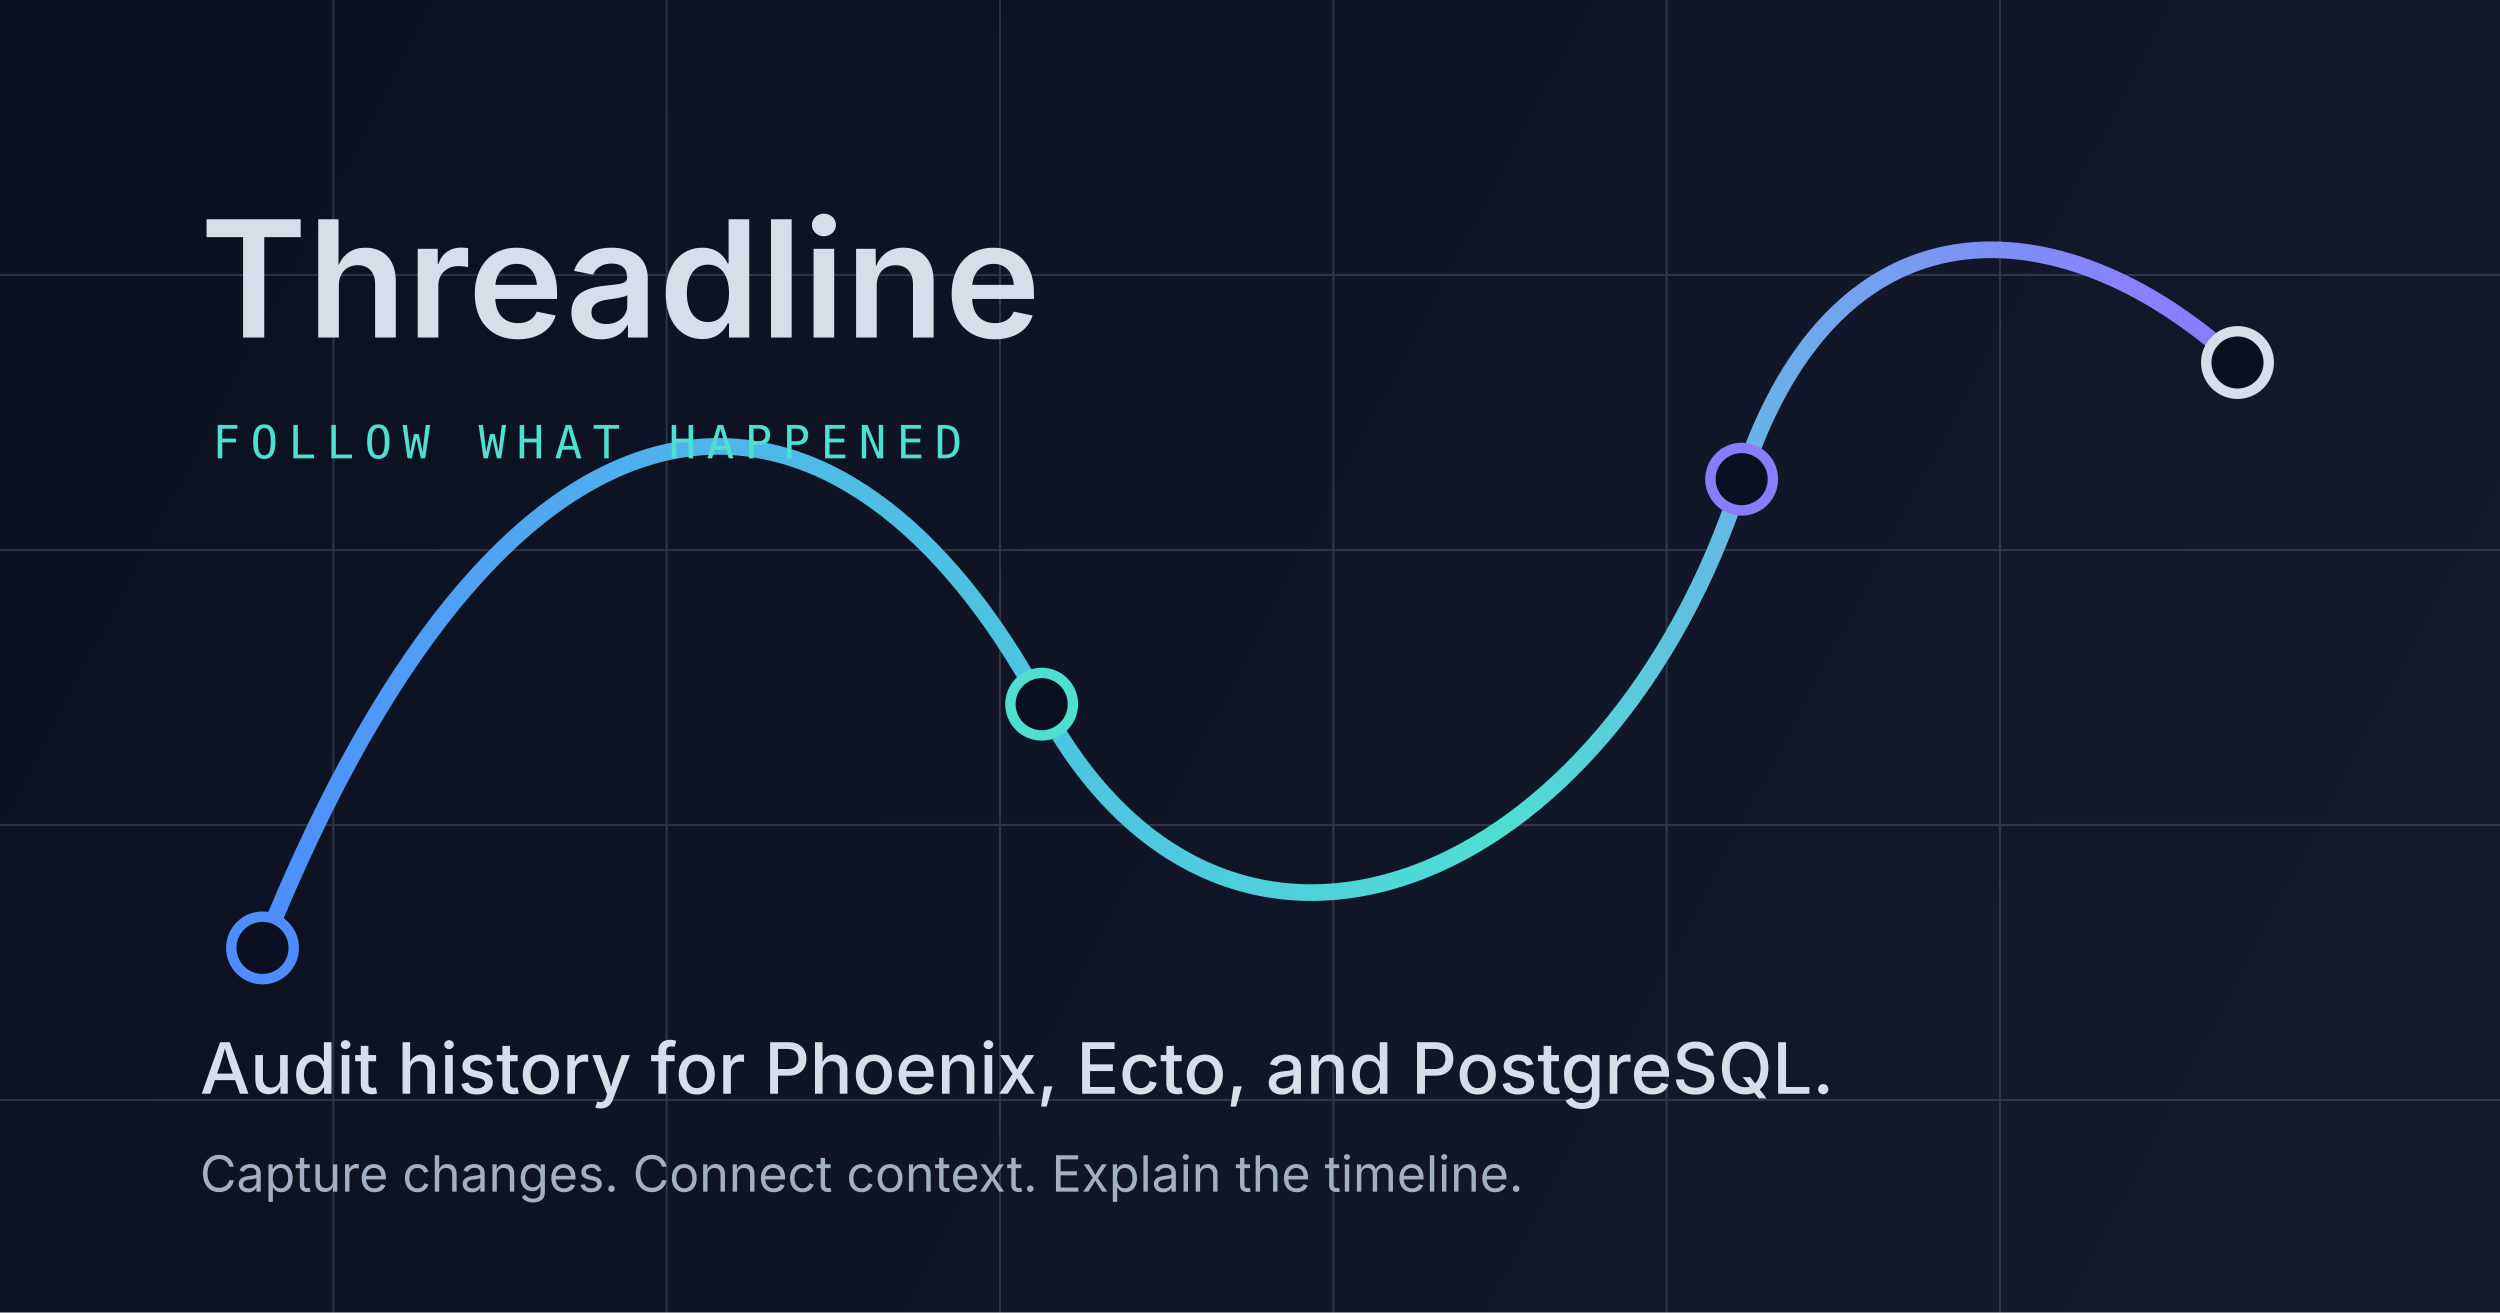
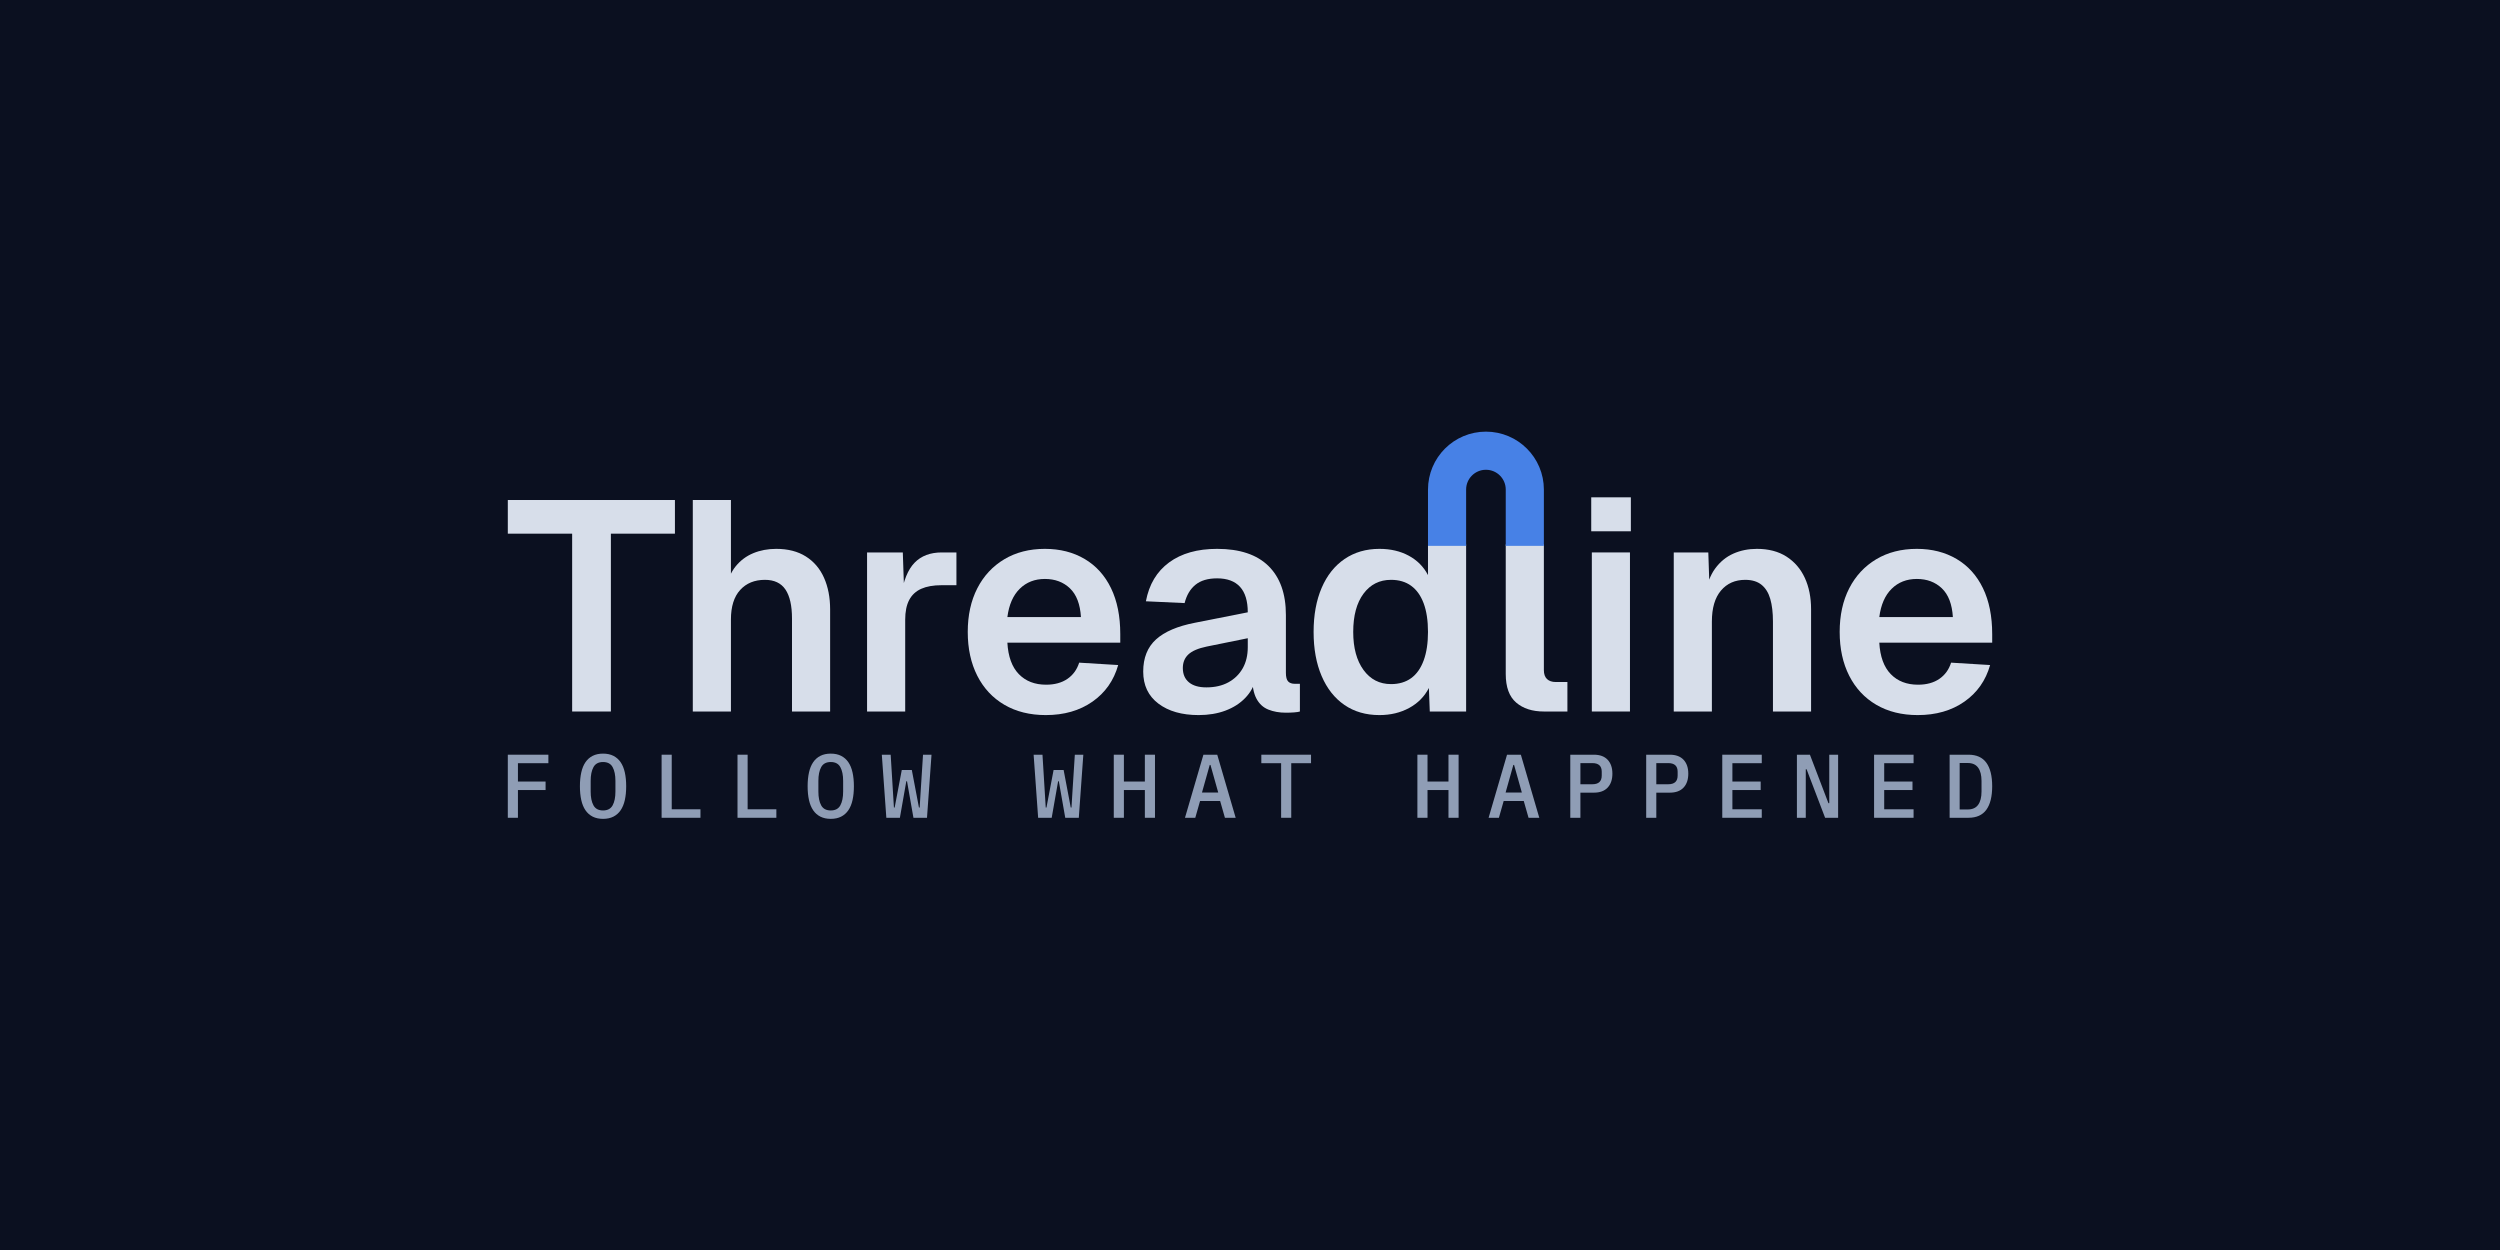
- <svg xmlns="http://www.w3.org/2000/svg" viewBox="0 0 1200 630" role="img" aria-labelledby="title desc">
-   <defs>
-     <linearGradient id="card-thread" x1="122" y1="459" x2="1052" y2="160" gradientUnits="userSpaceOnUse">
-       <stop stop-color="#4F8CFF" />
-       <stop offset=".6" stop-color="#4EDFD1" />
-       <stop offset="1" stop-color="#8A7CFF" />
-     </linearGradient>
-     <linearGradient id="card-bg" x1="0" y1="0" x2="1200" y2="630" gradientUnits="userSpaceOnUse">
-       <stop stop-color="#0B1020" />
-       <stop offset="1" stop-color="#141B2D" />
-     </linearGradient>
-   </defs>
-   <rect width="1200" height="630" fill="url(#card-bg)" />
-   <g opacity=".16" stroke="#D7DEEA" stroke-width="1">
-     <path d="M0 132H1200M0 264H1200M0 396H1200M0 528H1200" />
-     <path d="M160 0V630M320 0V630M480 0V630M640 0V630M800 0V630M960 0V630" />
+ <svg xmlns="http://www.w3.org/2000/svg" viewBox="0 0 1280 640" role="img" aria-label="Threadline — FOLLOW WHAT HAPPENED">
+   <path data-role="background" fill="#0B1020" d="M 0 0 H 1280 V 640 H 0 Z" />
+   <g transform="translate(258.32 211.01) scale(0.15252)">
+     <path data-glyph="T" fill="#D7DEEA" transform="translate(0 0)" d="M 227 1005 L 227 408 L 11 408 L 11 295 L 572 295 L 572 408 L 357 408 L 357 1005 Z" />
+     <path data-glyph="h" fill="#D7DEEA" transform="translate(562 0)" d="M 70 1005 L 70 295 L 198 295 L 198 593 L 182 593 Q 190 547 214 517.5 Q 238 488 273 473.5 Q 308 459 350 459 Q 409 459 449.5 484.5 Q 490 510 510.5 556 Q 531 602 531 662 L 531 1005 L 403 1005 L 403 693 Q 403 628 381 595.5 Q 359 563 312 563 Q 260 563 229 597 Q 198 631 198 696 L 198 1005 Z" />
+     <path data-glyph="r" fill="#D7DEEA" transform="translate(1147 0)" d="M 70 1005 L 70 471 L 190 471 L 195 619 L 184 617 Q 196 540 229.5 505.5 Q 263 471 321 471 L 370 471 L 370 581 L 320 581 Q 279 581 252 593 Q 225 605 211.5 630.5 Q 198 656 198 697 L 198 1005 Z" />
+     <path data-glyph="e" fill="#D7DEEA" transform="translate(1516 0)" d="M 301 1017 Q 221 1017 162 982.5 Q 103 948 71 885 Q 39 822 39 738 Q 39 654 71 591.5 Q 103 529 161.5 494 Q 220 459 298 459 Q 374 459 431.5 493 Q 489 527 520 591 Q 551 655 551 745 L 551 774 L 172 774 Q 176 844 210.5 879.5 Q 245 915 302 915 Q 345 915 373.5 895.5 Q 402 876 413 841 L 544 849 Q 522 927 457.5 972 Q 393 1017 301 1017 Z M 172 688 L 419 688 Q 415 623 382 591.5 Q 349 560 298 560 Q 247 560 213.5 593 Q 180 626 172 688 Z" />
+     <path data-glyph="a" fill="#D7DEEA" transform="translate(2105 0)" d="M 225 1017 Q 141 1017 90 978.5 Q 39 940 39 871 Q 39 802 82 763 Q 125 724 213 707 L 390 672 Q 390 615 364 586.5 Q 338 558 287 558 Q 241 558 214.5 579.5 Q 188 601 178 641 L 48 635 Q 64 550 126 504.5 Q 188 459 287 459 Q 401 459 459.5 516.5 Q 518 574 518 681 L 518 875 Q 518 896 525.5 904 Q 533 912 548 912 L 565 912 L 565 1005 Q 559 1007 545.5 1008 Q 532 1009 518 1009 Q 485 1009 459 998.5 Q 433 988 419 961.5 Q 405 935 405 889 L 416 897 Q 408 932 381.5 959.5 Q 355 987 315 1002 Q 275 1017 225 1017 Z M 251 924 Q 294 924 325 907 Q 356 890 373 860 Q 390 830 390 789 L 390 759 L 252 787 Q 209 796 190.5 813.5 Q 172 831 172 859 Q 172 890 192.5 907 Q 213 924 251 924 Z" />
+     <path data-glyph="d" fill="#D7DEEA" transform="translate(2677 0)" d="M 260 1017 Q 192 1017 142.5 983 Q 93 949 66 886 Q 39 823 39 738 Q 39 653 66 590 Q 93 527 143 493 Q 193 459 260 459 Q 316 459 358.5 482 Q 401 505 423 547 L 423 444 L 551 444 L 551 1005 L 429 1005 L 426 926 Q 404 969 360 993 Q 316 1017 260 1017 Z M 299 913 Q 339 913 366.5 893 Q 394 873 408.5 833.5 Q 423 794 423 738 Q 423 681 408.5 642 Q 394 603 366.5 583 Q 339 563 299 563 Q 241 563 206.5 609.5 Q 172 656 172 738 Q 172 818 206.5 865.5 Q 241 913 299 913 Z" />
+     <path data-glyph="l" fill="#D7DEEA" transform="translate(3291 0)" d="M 198 1005 Q 140 1005 105 975 Q 70 945 70 879 L 70 444 L 198 444 L 198 866 Q 198 886 208.5 896 Q 219 906 238 906 L 277 906 L 277 1005 Z" />
+     <path data-role="mark" fill="none" stroke="#4781E6" stroke-width="128" d="M 3164 449 V 260 A 130.5 130.5 0 0 1 3425 260 V 449" />
+     <path data-glyph="i" fill="#D7DEEA" transform="translate(3580 0)" d="M 70 1005 L 70 471 L 198 471 L 198 1005 Z M 68 400 L 68 286 L 201 286 L 201 400 Z" />
+     <path data-glyph="n" fill="#D7DEEA" transform="translate(3855 0)" d="M 70 1005 L 70 471 L 186 471 L 191 621 L 176 615 Q 184 559 209 525 Q 234 491 270 475 Q 306 459 349 459 Q 408 459 448.5 485 Q 489 511 510 556.5 Q 531 602 531 662 L 531 1005 L 403 1005 L 403 703 Q 403 658 394 627 Q 385 596 364.5 579.5 Q 344 563 310 563 Q 259 563 228.5 599 Q 198 635 198 703 L 198 1005 Z" />
+     <path data-glyph="e" fill="#D7DEEA" transform="translate(4443 0)" d="M 301 1017 Q 221 1017 162 982.5 Q 103 948 71 885 Q 39 822 39 738 Q 39 654 71 591.5 Q 103 529 161.5 494 Q 220 459 298 459 Q 374 459 431.5 493 Q 489 527 520 591 Q 551 655 551 745 L 551 774 L 172 774 Q 176 844 210.5 879.5 Q 245 915 302 915 Q 345 915 373.5 895.5 Q 402 876 413 841 L 544 849 Q 522 927 457.5 972 Q 393 1017 301 1017 Z M 172 688 L 419 688 Q 415 623 382 591.5 Q 349 560 298 560 Q 247 560 213.5 593 Q 180 626 172 688 Z" />
+     <g data-role="tagline" transform="translate(-15.09 1050.81) scale(0.30334)">
+       <path data-role="tagline" fill="#8F9DB5" transform="translate(0 0)" d="M 86 1025 L 86 327 L 535 327 L 535 421 L 198 421 L 198 624 L 504 624 L 504 718 L 198 718 L 198 1025 Z" />
+       <path data-role="tagline" fill="#8F9DB5" transform="translate(840 0)" d="M 300 1037 Q 234 1037 185.5 1012.5 Q 137 988 105.5 942 Q 74 896 59 829 Q 44 762 44 676 Q 44 591 59 523.5 Q 74 456 105.5 410 Q 137 364 185.5 339.5 Q 234 315 300 315 Q 366 315 414.5 339.5 Q 463 364 494.5 410 Q 526 456 541 523.5 Q 556 591 556 676 Q 556 762 541 829 Q 526 896 494.5 942 Q 463 988 414.5 1012.5 Q 366 1037 300 1037 Z M 300 944 Q 375 944 406 887.5 Q 437 831 437 734 L 437 617 Q 437 521 406 464.5 Q 375 408 300 408 Q 225 408 194 464.5 Q 163 521 163 617 L 163 735 Q 163 831 194 887.5 Q 225 944 300 944 Z" />
+       <path data-role="tagline" fill="#8F9DB5" transform="translate(1680 0)" d="M 108 1025 L 108 327 L 220 327 L 220 931 L 538 931 L 538 1025 Z" />
+       <path data-role="tagline" fill="#8F9DB5" transform="translate(2520 0)" d="M 108 1025 L 108 327 L 220 327 L 220 931 L 538 931 L 538 1025 Z" />
+       <path data-role="tagline" fill="#8F9DB5" transform="translate(3360 0)" d="M 300 1037 Q 234 1037 185.5 1012.5 Q 137 988 105.5 942 Q 74 896 59 829 Q 44 762 44 676 Q 44 591 59 523.5 Q 74 456 105.5 410 Q 137 364 185.5 339.5 Q 234 315 300 315 Q 366 315 414.5 339.5 Q 463 364 494.5 410 Q 526 456 541 523.5 Q 556 591 556 676 Q 556 762 541 829 Q 526 896 494.5 942 Q 463 988 414.5 1012.5 Q 366 1037 300 1037 Z M 300 944 Q 375 944 406 887.5 Q 437 831 437 734 L 437 617 Q 437 521 406 464.5 Q 375 408 300 408 Q 225 408 194 464.5 Q 163 521 163 617 L 163 735 Q 163 831 194 887.5 Q 225 944 300 944 Z" />
+       <path data-role="tagline" fill="#8F9DB5" transform="translate(4200 0)" d="M 75 1025 L 25 327 L 123 327 L 148 733 L 159 912 L 167 912 L 246 496 L 357 496 L 436 912 L 444 912 L 455 733 L 481 327 L 575 327 L 525 1025 L 375 1025 L 304 621 L 296 621 L 225 1025 Z" />
+       <path data-role="tagline" fill="#8F9DB5" transform="translate(5880 0)" d="M 75 1025 L 25 327 L 123 327 L 148 733 L 159 912 L 167 912 L 246 496 L 357 496 L 436 912 L 444 912 L 455 733 L 481 327 L 575 327 L 525 1025 L 375 1025 L 304 621 L 296 621 L 225 1025 Z" />
+       <path data-role="tagline" fill="#8F9DB5" transform="translate(6720 0)" d="M 416 718 L 184 718 L 184 1025 L 72 1025 L 72 327 L 184 327 L 184 624 L 416 624 L 416 327 L 528 327 L 528 1025 L 416 1025 Z" />
+       <path data-role="tagline" fill="#8F9DB5" transform="translate(7560 0)" d="M 462 1025 L 409 839 L 187 839 L 134 1025 L 20 1025 L 224 327 L 377 327 L 581 1025 Z M 302 440 L 294 440 L 208 746 L 388 746 Z" />
+       <path data-role="tagline" fill="#8F9DB5" transform="translate(8400 0)" d="M 356 421 L 356 1025 L 244 1025 L 244 421 L 25 421 L 25 327 L 575 327 L 575 421 Z" />
+       <path data-role="tagline" fill="#8F9DB5" transform="translate(10080 0)" d="M 416 718 L 184 718 L 184 1025 L 72 1025 L 72 327 L 184 327 L 184 624 L 416 624 L 416 327 L 528 327 L 528 1025 L 416 1025 Z" />
+       <path data-role="tagline" fill="#8F9DB5" transform="translate(10920 0)" d="M 462 1025 L 409 839 L 187 839 L 134 1025 L 20 1025 L 224 327 L 377 327 L 581 1025 Z M 302 440 L 294 440 L 208 746 L 388 746 Z" />
+       <path data-role="tagline" fill="#8F9DB5" transform="translate(11760 0)" d="M 84 1025 L 84 327 L 345 327 Q 445 327 497.5 383 Q 550 439 550 537 Q 550 635 497.5 691 Q 445 747 345 747 L 196 747 L 196 1025 Z M 196 654 L 328 654 Q 432 654 432 558 L 432 515 Q 432 420 328 420 L 196 420 Z" />
+       <path data-role="tagline" fill="#8F9DB5" transform="translate(12600 0)" d="M 84 1025 L 84 327 L 345 327 Q 445 327 497.5 383 Q 550 439 550 537 Q 550 635 497.5 691 Q 445 747 345 747 L 196 747 L 196 1025 Z M 196 654 L 328 654 Q 432 654 432 558 L 432 515 Q 432 420 328 420 L 196 420 Z" />
+       <path data-role="tagline" fill="#8F9DB5" transform="translate(13440 0)" d="M 86 1025 L 86 327 L 523 327 L 523 421 L 198 421 L 198 624 L 511 624 L 511 718 L 198 718 L 198 931 L 523 931 L 523 1025 Z" />
+       <path data-role="tagline" fill="#8F9DB5" transform="translate(14280 0)" d="M 179 488 L 170 488 L 170 1025 L 72 1025 L 72 327 L 216 327 L 421 864 L 430 864 L 430 327 L 528 327 L 528 1025 L 384 1025 Z" />
+       <path data-role="tagline" fill="#8F9DB5" transform="translate(15120 0)" d="M 86 1025 L 86 327 L 523 327 L 523 421 L 198 421 L 198 624 L 511 624 L 511 718 L 198 718 L 198 931 L 523 931 L 523 1025 Z" />
+       <path data-role="tagline" fill="#8F9DB5" transform="translate(15960 0)" d="M 82 327 L 290 327 Q 424 327 488.5 416 Q 553 505 553 676 Q 553 847 488.5 936 Q 424 1025 290 1025 L 82 1025 Z M 283 933 Q 360 933 397.5 881.5 Q 435 830 435 734 L 435 618 Q 435 522 397.5 470.5 Q 360 419 283 419 L 193 419 L 193 933 Z" />
+     </g>
  </g>
-   <path d="M126 455C250 146 407 166 500 338C589 504 773 426 836 230C883 86 995 101 1074 174" fill="none" stroke="url(#card-thread)" stroke-width="8" stroke-linecap="round" stroke-linejoin="round" />
-   <g fill="#0B1020" stroke-width="5">
-     <circle cx="126" cy="455" r="15" stroke="#4F8CFF" />
-     <circle cx="500" cy="338" r="15" stroke="#4EDFD1" />
-     <circle cx="836" cy="230" r="15" stroke="#8A7CFF" />
-     <circle cx="1074" cy="174" r="15" stroke="#D7DEEA" />
-   </g>
-   <text x="96" y="162" fill="#D7DEEA" font-family="Geist, Inter, system-ui, sans-serif" font-size="78" font-weight="600">Threadline</text>
-   <text x="102" y="220" fill="#4EDFD1" font-family="IBM Plex Mono, ui-monospace, monospace" font-size="22" font-weight="500" letter-spacing="5">FOLLOW WHAT HAPPENED</text>
-   <text x="96" y="525" fill="#D7DEEA" font-family="Geist, Inter, system-ui, sans-serif" font-size="34" font-weight="500">Audit history for Phoenix, Ecto, and PostgreSQL.</text>
-   <text x="96" y="572" fill="#A3AFC2" font-family="Geist, Inter, system-ui, sans-serif" font-size="24">Capture changes. Connect context. Explain the timeline.</text>
</svg>
